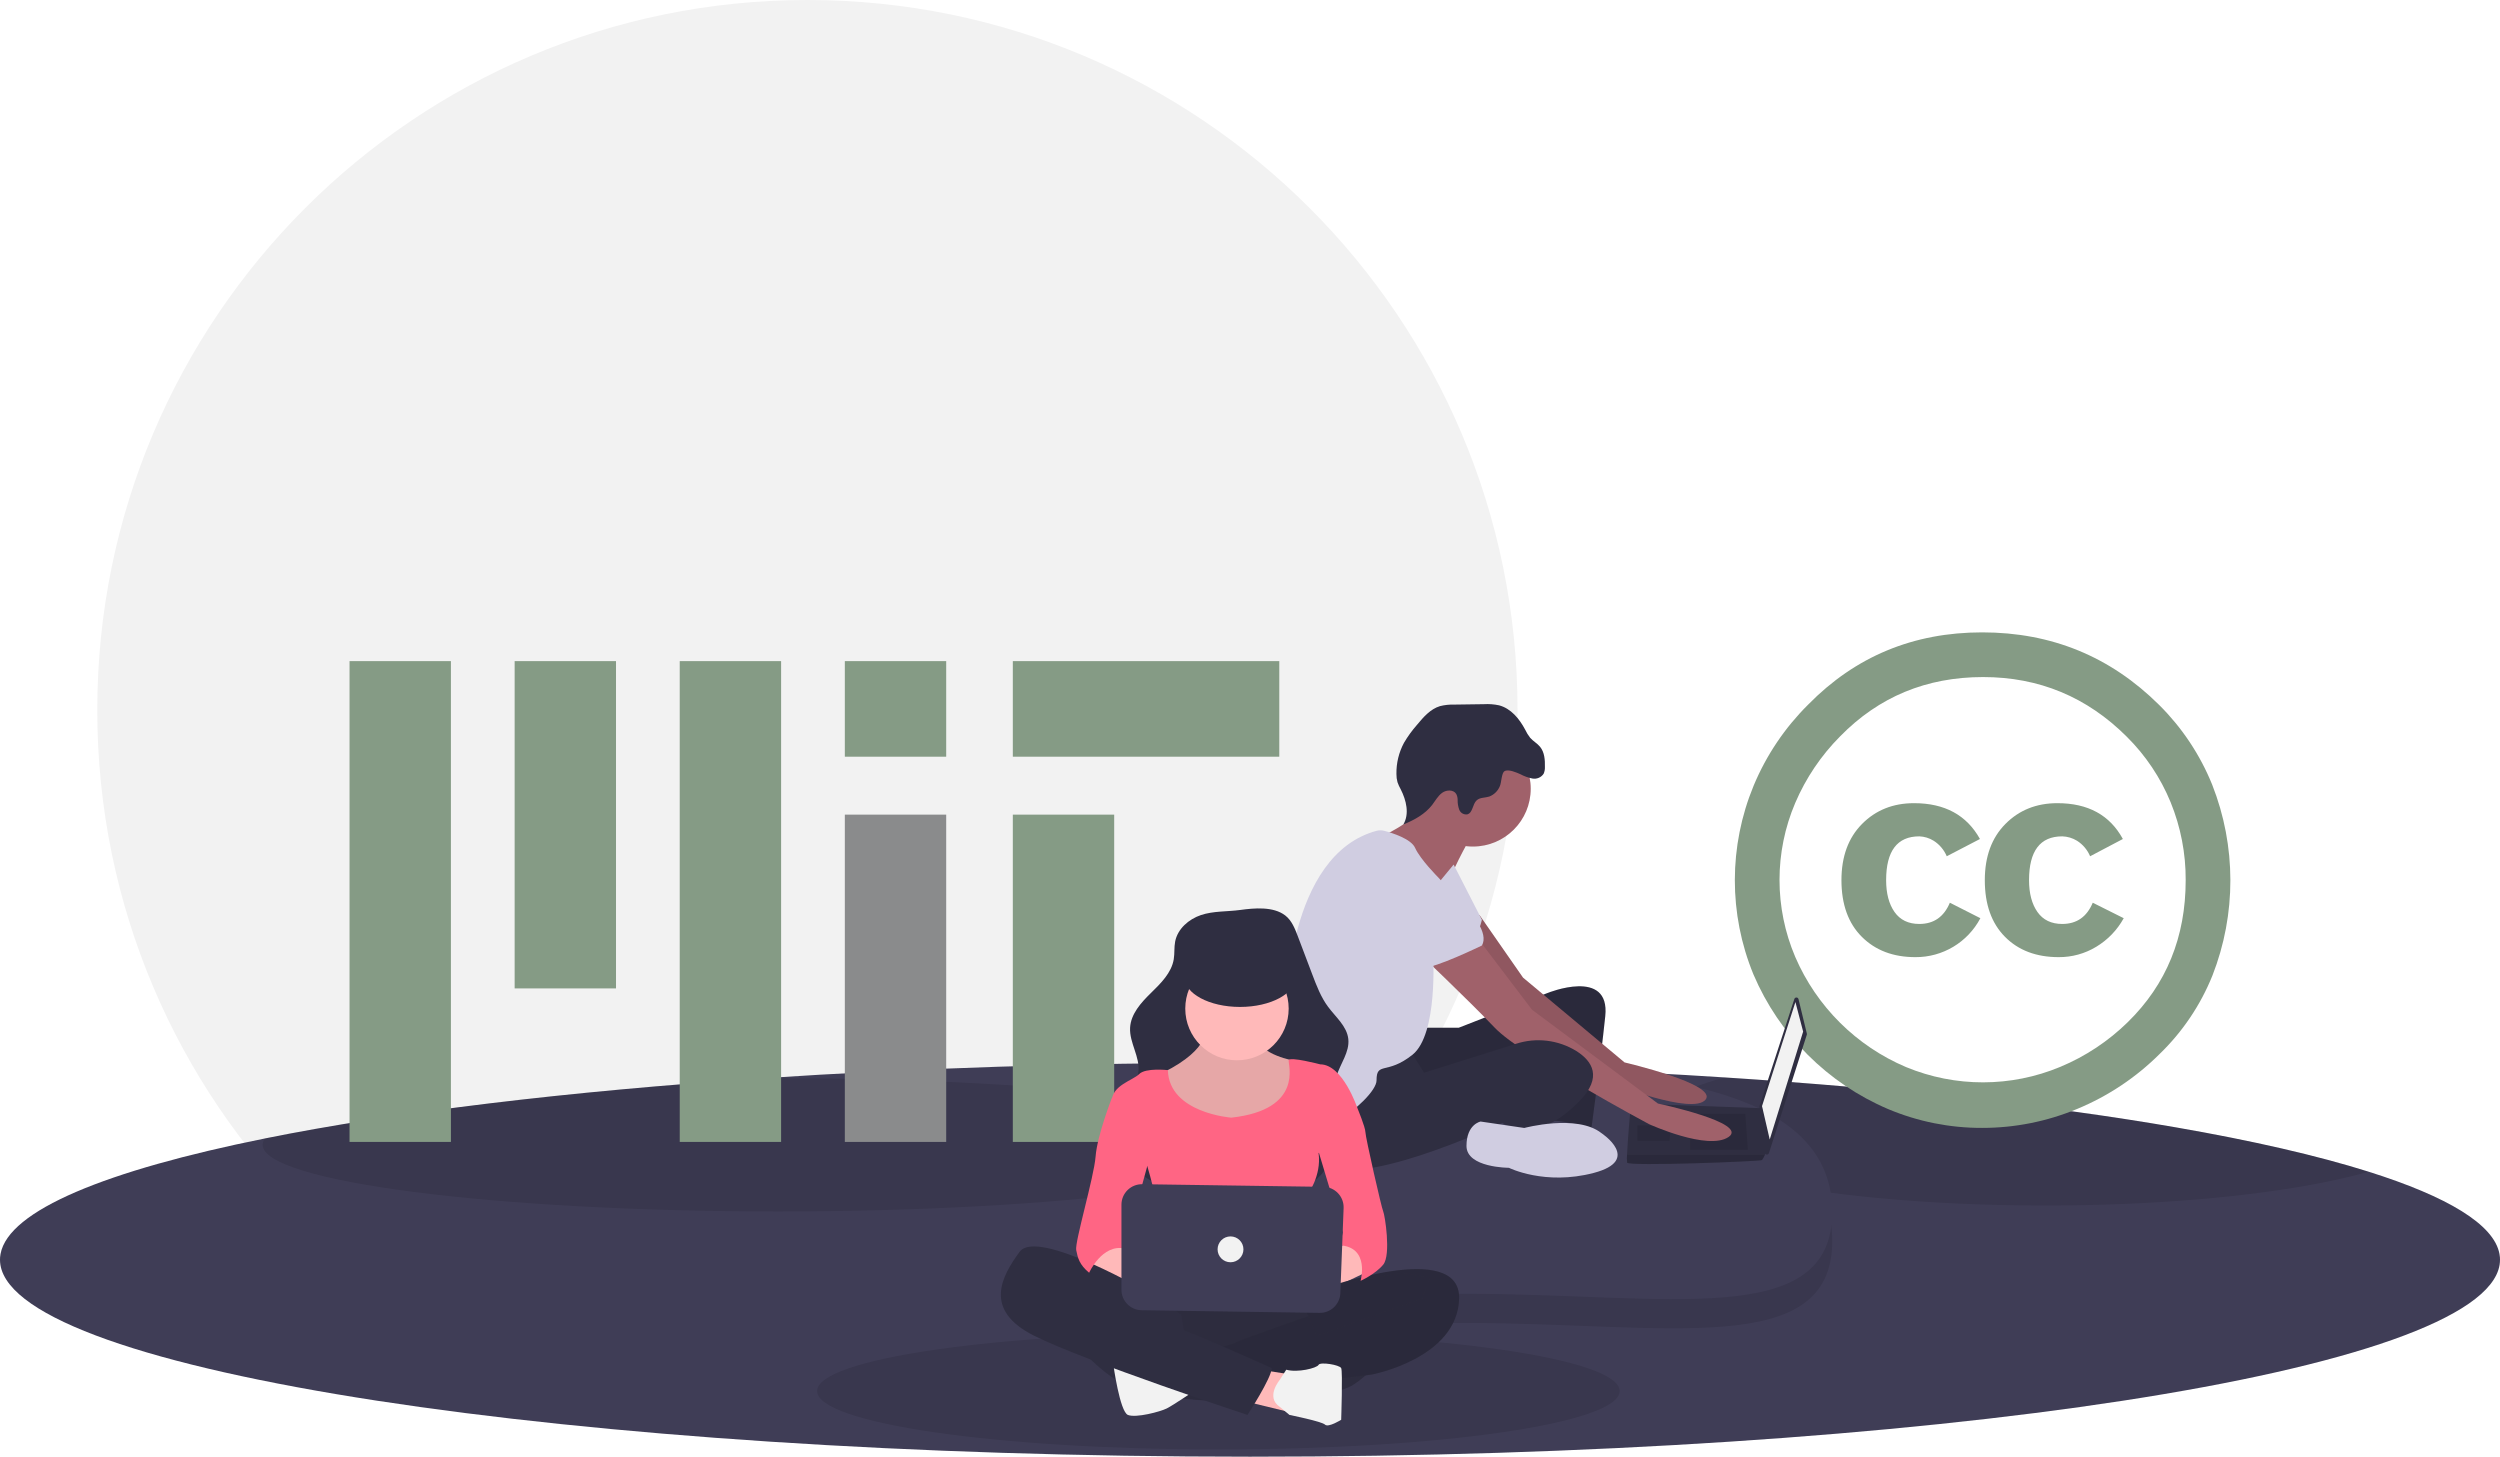
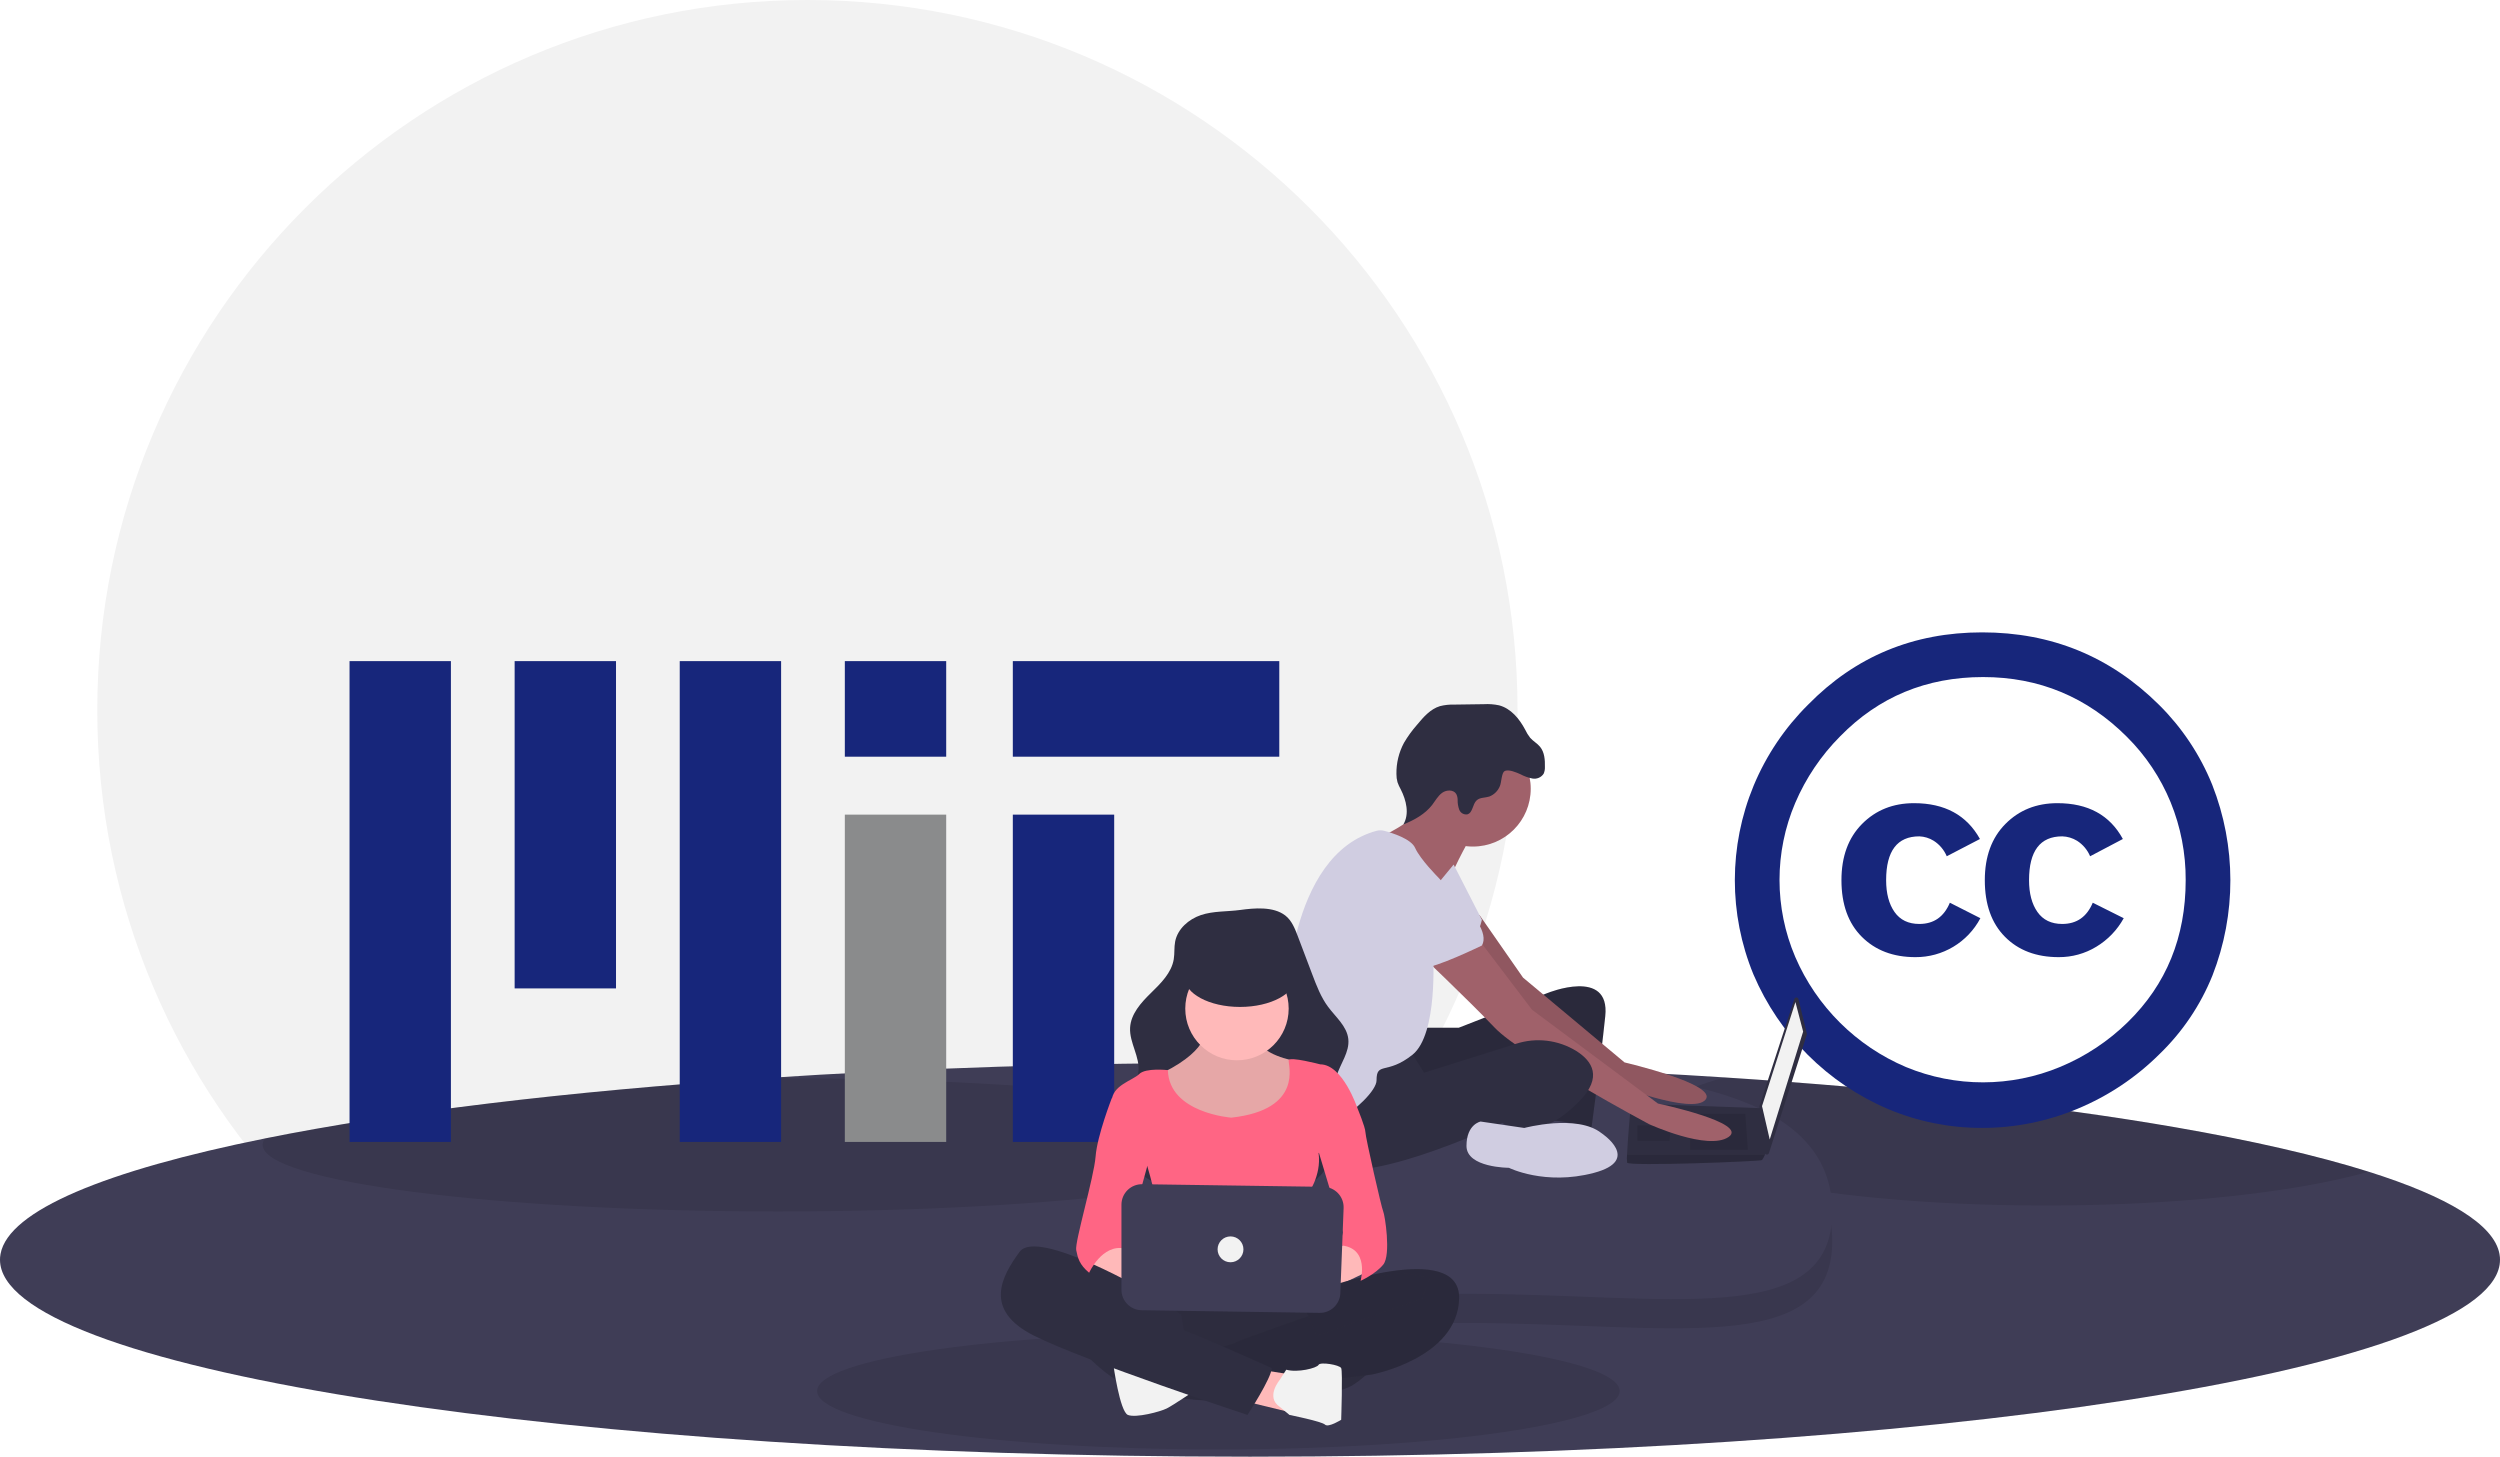
<svg xmlns="http://www.w3.org/2000/svg" id="a58ef234-55dd-4456-b368-278f056cc5c7" data-name="Layer 1" width="1028" height="598.997" viewBox="0 0 1028 598.997">
  <circle cx="332.005" cy="292.004" r="292.004" fill="#f2f2f2" />
  <path d="M1114,668.499a13.69,13.69,0,0,1-.17,2.12c-7.14,43.76-234.46,78.88-513.83,78.88s-506.69-35.12-513.83-78.88a13.675,13.675,0,0,1-.17-2.12c0-.2,0-.41.02-.61,0-.11.01-.21.01-.32a.489.489,0,0,0,.01-.12c.04-.45.1-.88.18-1.32,3.26-17.89,43.35-34.33,108.74-47.5,53.48-10.77,123.89-19.36,204.93-24.76,61.5-4.1,129.12-6.37,200.11-6.37,57.12,0,112.06,1.47,163.38,4.17h.02q16.11.855,31.74,1.87c71.33,4.62,134.63,11.69,185.63,20.54,31.37,5.45,58.1,11.58,79.19,18.22h.01c32.46,10.23,51.6,21.7,53.81,33.83.08.44.14.87.18,1.32a.487.487,0,0,0,.01.12c0,.11.01.21.01.32C1114,668.089,1114,668.299,1114,668.499Z" transform="translate(-86 -150.5013)" fill="#3f3d56" />
  <ellipse cx="501" cy="571.997" rx="165" ry="24" opacity="0.1" />
  <path d="M1059.96,632.299c-5.77,1.65-12.27,3.18-19.4,4.58-29.36,5.78-69.42,9.33-113.53,9.33-49.28,0-93.45-4.43-123.38-11.44-24.84-5.82-39.88-13.39-39.88-21.7,0-7.3,11.64-14.06,31.37-19.53,71.33,4.62,134.63,11.69,185.63,20.54C1012.14,619.529,1038.87,625.659,1059.96,632.299Z" transform="translate(-86 -150.5013)" opacity="0.1" />
  <path d="M618,621.249c0,15.13-94.92,27.4-212,27.4s-212-12.27-212-27.4a4.372,4.372,0,0,1,.96-2.62c53.48-10.77,123.89-19.36,204.93-24.76q3.045-.015,6.11-.01C523.08,593.859,618,606.119,618,621.249Z" transform="translate(-86 -150.5013)" opacity="0.1" />
-   <rect x="416.472" y="334.975" width="41.685" height="134.584" fill="#859b85" />
-   <rect x="279.506" y="271.851" width="41.685" height="197.708" fill="#859b85" />
-   <rect x="143.73" y="271.851" width="41.685" height="197.708" fill="#859b85" />
-   <rect x="211.618" y="271.851" width="41.685" height="134.584" fill="#859b85" />
-   <rect x="347.393" y="271.851" width="41.685" height="39.303" fill="#859b85" />
+   <rect x="416.472" y="334.975" width="41.685" height="134.584" fill="#17267b" />
+   <rect x="279.506" y="271.851" width="41.685" height="197.708" fill="#17267b" />
+   <rect x="143.73" y="271.851" width="41.685" height="197.708" fill="#17267b" />
+   <rect x="211.618" y="271.851" width="41.685" height="134.584" fill="#17267b" />
+   <rect x="347.393" y="271.851" width="41.685" height="39.303" fill="#17267b" />
  <rect x="347.393" y="334.975" width="41.685" height="134.584" fill="#8a8b8c" />
-   <rect x="416.472" y="271.851" width="109.573" height="39.303" fill="#859b85" />
-   <path d="M901.062,410.53q42.748,0,72.774,29.839A97.983,97.983,0,0,1,995.668,473.208a107.346,107.346,0,0,1,.096,78.409,93.533,93.533,0,0,1-21.739,32.294,104.704,104.704,0,0,1-33.841,22.561,101.425,101.425,0,0,1-39.114,7.823,99.015,99.015,0,0,1-38.662-7.734A104.845,104.845,0,0,1,807.007,551.165a101.764,101.764,0,0,1,.089-77.594A102.307,102.307,0,0,1,829.565,440.185Q858.674,410.537,901.062,410.53Zm.369,18.377q-34.93,0-58.768,24.379A87.595,87.595,0,0,0,824.197,480.668a80.789,80.789,0,0,0,0,63.311,86.249,86.249,0,0,0,45.577,45.31,82.687,82.687,0,0,0,63.41-.089,87.995,87.995,0,0,0,27.741-18.374q23.831-23.287,23.828-58.405a83.659,83.659,0,0,0-6.186-32.02,81.465,81.465,0,0,0-18.002-26.929Q935.989,428.909,901.431,428.908Zm-1.277,66.591-13.649,7.097a14.006,14.006,0,0,0-5.365-6.368,12.087,12.087,0,0,0-5.916-1.818q-13.64,0-13.646,18.011,0,8.186,3.454,13.095,3.458,4.914,10.192,4.916,8.916,0,12.557-8.733l12.551,6.368a29.99,29.99,0,0,1-26.745,16.012q-13.644,0-22.016-8.37-8.367-8.367-8.367-23.284,0-14.557,8.46-23.105,8.458-8.549,21.38-8.552Q891.97,480.757,900.155,495.498Zm58.765,0-13.465,7.097a13.992,13.992,0,0,0-5.368-6.368,12.373,12.373,0,0,0-6.094-1.818q-13.644,0-13.649,18.011,0,8.186,3.458,13.095,3.453,4.914,10.192,4.916,8.907,0,12.548-8.733l12.735,6.368a31.277,31.277,0,0,1-11.274,11.736,29.398,29.398,0,0,1-15.464,4.276q-13.831,0-22.099-8.37-8.291-8.367-8.284-23.284,0-14.557,8.463-23.105,8.453-8.549,21.373-8.552Q950.912,480.757,958.919,495.498Z" transform="translate(-86 -150.5013)" fill="#859b85" />
+   <rect x="416.472" y="271.851" width="109.573" height="39.303" fill="#17267b" />
+   <path d="M901.062,410.53q42.748,0,72.774,29.839A97.983,97.983,0,0,1,995.668,473.208a107.346,107.346,0,0,1,.096,78.409,93.533,93.533,0,0,1-21.739,32.294,104.704,104.704,0,0,1-33.841,22.561,101.425,101.425,0,0,1-39.114,7.823,99.015,99.015,0,0,1-38.662-7.734A104.845,104.845,0,0,1,807.007,551.165a101.764,101.764,0,0,1,.089-77.594A102.307,102.307,0,0,1,829.565,440.185Q858.674,410.537,901.062,410.53Zm.369,18.377q-34.93,0-58.768,24.379A87.595,87.595,0,0,0,824.197,480.668a80.789,80.789,0,0,0,0,63.311,86.249,86.249,0,0,0,45.577,45.31,82.687,82.687,0,0,0,63.41-.089,87.995,87.995,0,0,0,27.741-18.374q23.831-23.287,23.828-58.405a83.659,83.659,0,0,0-6.186-32.02,81.465,81.465,0,0,0-18.002-26.929Q935.989,428.909,901.431,428.908Zm-1.277,66.591-13.649,7.097a14.006,14.006,0,0,0-5.365-6.368,12.087,12.087,0,0,0-5.916-1.818q-13.64,0-13.646,18.011,0,8.186,3.454,13.095,3.458,4.914,10.192,4.916,8.916,0,12.557-8.733l12.551,6.368a29.99,29.99,0,0,1-26.745,16.012q-13.644,0-22.016-8.37-8.367-8.367-8.367-23.284,0-14.557,8.46-23.105,8.458-8.549,21.38-8.552Q891.97,480.757,900.155,495.498Zm58.765,0-13.465,7.097a13.992,13.992,0,0,0-5.368-6.368,12.373,12.373,0,0,0-6.094-1.818q-13.644,0-13.649,18.011,0,8.186,3.458,13.095,3.453,4.914,10.192,4.916,8.907,0,12.548-8.733l12.735,6.368a31.277,31.277,0,0,1-11.274,11.736,29.398,29.398,0,0,1-15.464,4.276q-13.831,0-22.099-8.37-8.291-8.367-8.284-23.284,0-14.557,8.463-23.105,8.453-8.549,21.373-8.552Q950.912,480.757,958.919,495.498Z" transform="translate(-86 -150.5013)" fill="#17267b" />
  <path d="M839.417,660.837c0,48.737-67.934,33.663-151.113,33.663s-150.104,15.075-150.104-33.663,67.925-59.337,151.104-59.337S839.417,612.099,839.417,660.837Z" transform="translate(-86 -150.5013)" opacity="0.1" />
  <path d="M839.417,648.837c0,48.737-67.934,33.663-151.113,33.663s-150.104,15.075-150.104-33.663,67.925-59.337,151.104-59.337S839.417,600.099,839.417,648.837Z" transform="translate(-86 -150.5013)" fill="#3f3d56" />
  <path d="M825.542,561.343l3.434,14.164a.885.885,0,0,1-.017.478l-15.575,48.673a.885.885,0,0,1-1.722-.17l-2.155-18.961a.885.885,0,0,1,.038-.374l14.297-43.876A.885.885,0,0,1,825.542,561.343Z" transform="translate(-86 -150.5013)" fill="#2f2e41" />
  <polygon points="738.278 412.038 741.449 424.19 727.711 468.572 724.541 454.835 738.278 412.038" fill="#f2f2f2" />
  <path d="M755.064,628.584c.528,1.585,54.949-.528,55.477-1.057a11.469,11.469,0,0,0,1.162-2.113c.497-1.057.951-2.113.951-2.113l-2.113-17.108L756.649,604.279s-1.347,14.498-1.622,21.134A15.853,15.853,0,0,0,755.064,628.584Z" transform="translate(-86 -150.5013)" fill="#2f2e41" />
  <polygon points="717.673 458.005 718.729 472.799 694.953 472.799 694.953 458.005 717.673 458.005" opacity="0.1" />
  <polygon points="687.028 462.76 687.17 462.732 686.5 469.1 673.291 469.1 673.291 462.76 687.028 462.76" opacity="0.1" />
  <path d="M755.064,628.584c.528,1.585,54.949-.528,55.477-1.057a11.469,11.469,0,0,0,1.162-2.113H755.027A15.853,15.853,0,0,0,755.064,628.584Z" transform="translate(-86 -150.5013)" opacity="0.1" />
  <path d="M671.055,573.106h14.794l36.457-14.266s25.889-10.567,23.776,9.51S740.27,615.375,740.27,615.375s-11.624-5.284-17.964-3.698-2.113-32.23-2.113-32.23-51.779,24.833-56.534,21.663-5.812-25.361-5.812-25.361Z" transform="translate(-86 -150.5013)" fill="#2f2e41" />
  <path d="M671.055,573.106h14.794l36.457-14.266s25.889-10.567,23.776,9.51S740.27,615.375,740.27,615.375s-11.624-5.284-17.964-3.698-2.113-32.23-2.113-32.23-51.779,24.833-56.534,21.663-5.812-25.361-5.812-25.361Z" transform="translate(-86 -150.5013)" opacity="0.1" />
  <path d="M694.363,526.777l17.904,25.723,41.74,34.871s38.57,8.982,33.286,15.322-37.513-6.34-37.513-6.34S701.7,561.483,700.115,558.841s-19.021-27.474-19.021-27.474Z" transform="translate(-86 -150.5013)" fill="#a0616a" />
  <path d="M694.363,526.777l17.904,25.723,41.74,34.871s38.57,8.982,33.286,15.322-37.513-6.34-37.513-6.34S701.7,561.483,700.115,558.841s-19.021-27.474-19.021-27.474Z" transform="translate(-86 -150.5013)" opacity="0.1" />
  <circle cx="605.661" cy="324.331" r="23.776" fill="#a0616a" />
  <path d="M690.076,495.967s-7.925,13.737-9.51,21.134-23.776-14.794-23.776-14.794l-2.906-7.661s20.87-9.775,19.285-17.7S690.076,495.967,690.076,495.967Z" transform="translate(-86 -150.5013)" fill="#a0616a" />
  <path d="M683.736,506.005l11.624,22.719s-2.642,11.095-6.869,12.152-22.191-13.737-22.191-13.737Z" transform="translate(-86 -150.5013)" fill="#d0cde1" />
  <path d="M694.303,537.178l21.663,28.531,51.779,38.57s37.513,7.925,29.06,13.737-32.758-5.284-32.758-5.284-52.307-28.003-63.403-39.627-31.701-31.173-31.701-31.173Z" transform="translate(-86 -150.5013)" fill="#a0616a" />
  <path d="M665.244,581.56l6.34,10.039,37.839-11.905a29.751,29.751,0,0,1,24.771,2.989c6.604,4.161,10.831,10.765,1.321,20.54-19.021,19.549-31.701,8.982-31.701,8.982s-63.931,30.116-74.498,15.322-11.095-22.191-11.095-22.191S658.903,579.975,665.244,581.56Z" transform="translate(-86 -150.5013)" fill="#2f2e41" />
  <path d="M744.497,616.432s16.907,11.095-3.17,16.379-34.871-2.113-34.871-2.113-17.436,0-17.436-8.982,5.812-10.039,5.812-10.039l17.964,2.642S734.458,608.506,744.497,616.432Z" transform="translate(-86 -150.5013)" fill="#d0cde1" />
  <path d="M711.166,468.851a17.728,17.728,0,0,0,4.982,1.785,4.548,4.548,0,0,0,4.595-1.969,6.181,6.181,0,0,0,.522-2.795c.064-2.901-.146-6.038-1.985-8.283-1.17-1.429-2.878-2.33-4.089-3.724a17.598,17.598,0,0,1-2.067-3.378c-2.356-4.424-5.843-8.676-10.69-9.951a23.183,23.183,0,0,0-6.24-.477l-12.206.172a21.251,21.251,0,0,0-5.872.632c-3.929,1.188-6.789,4.492-9.409,7.651a47.851,47.851,0,0,0-5.396,7.448,26.133,26.133,0,0,0-3.098,12.804,11.98,11.98,0,0,0,.439,3.388,18.801,18.801,0,0,0,1.332,2.925c2.289,4.496,3.648,10.112,1.07,14.449,4.478-1.829,8.909-4.228,11.863-8.058,1.321-1.714,2.358-3.72,4.119-4.977s4.631-1.367,5.761.479a5.163,5.163,0,0,1,.583,2.418,11.084,11.084,0,0,0,.668,4.081,3.058,3.058,0,0,0,3.322,1.896c2.3-.648,2.08-4.179,3.852-5.782,1.346-1.218,3.422-.985,5.15-1.538a7.643,7.643,0,0,0,4.387-4.321c.655-1.468.645-5.31,1.884-6.105C706.194,466.625,709.726,468.21,711.166,468.851Z" transform="translate(-86 -150.5013)" fill="#2f2e41" />
  <path d="M651.996,492.139a6.271,6.271,0,0,1,3.264.008c3.392.911,10.995,3.321,12.625,6.989,2.113,4.755,9.51,12.152,9.51,12.152s10.039,10.039,7.925,16.907-10.039,14.794-10.039,14.794,2.113,32.758-8.454,41.212-14.794,2.642-14.794,10.567-32.758,32.758-39.098,17.436c0,0,3.17-28.531,2.113-38.57C614.008,563.741,615.533,502.011,651.996,492.139Z" transform="translate(-86 -150.5013)" fill="#d0cde1" />
  <path d="M668.942,505.477s32.23,23.776,26.418,33.815c0,0-19.549,9.51-23.776,8.982s-20.606-19.021-24.833-20.606S640.411,497.552,668.942,505.477Z" transform="translate(-86 -150.5013)" fill="#d0cde1" />
  <path d="M579.811,526.783c-5.013,1.693-9.554,5.652-10.58,10.843-.476,2.406-.184,4.907-.585,7.327-.929,5.612-5.334,9.897-9.396,13.878s-8.258,8.606-8.555,14.286c-.325,6.22,4.186,12.047,3.406,18.226-.907,7.179-8.489,11.831-10.364,18.82-1.252,4.667.282,9.694,2.805,13.815,4.809,7.852,13.028,13.183,21.781,16.041s18.075,3.459,27.282,3.556c11.211.117,23.383-.845,31.806-8.244a25.48,25.48,0,0,0,8.459-16.588c.8-8.571-2.777-17.426-.31-25.673,1.553-5.19,5.447-9.93,4.866-15.316-.568-5.266-5.168-8.999-8.323-13.253-2.946-3.972-4.734-8.663-6.486-13.288l-5.995-15.824c-1.178-3.111-2.473-6.382-5.099-8.424-4.917-3.822-12.822-3.071-18.572-2.283C590.619,525.412,584.94,525.051,579.811,526.783Z" transform="translate(-86 -150.5013)" fill="#2f2e41" />
  <path d="M581.688,572.877s2.657,8.637-17.274,18.602,1.993,20.595,1.993,20.595l23.253,5.315s23.917-3.322,26.575-7.308,7.308-17.274,5.979-19.267a31.061,31.061,0,0,0-3.322-3.986s-15.945-2.657-15.281-9.966S581.688,572.877,581.688,572.877Z" transform="translate(-86 -150.5013)" fill="#ffb9b9" />
  <path d="M581.688,572.877s2.657,8.637-17.274,18.602,1.993,20.595,1.993,20.595l23.253,5.315s23.917-3.322,26.575-7.308,7.308-17.274,5.979-19.267a31.061,31.061,0,0,0-3.322-3.986s-15.945-2.657-15.281-9.966S581.688,572.877,581.688,572.877Z" transform="translate(-86 -150.5013)" opacity="0.1" />
  <circle cx="508.643" cy="414.736" r="21.26" fill="#ffb9b9" />
  <path d="M592.318,610.082s-25.604-1.872-26.089-19.539c0,0-9.122-1.057-11.78,1.601s-11.294,4.651-11.294,11.294,14.616,26.575,14.616,26.575,7.972,26.575,4.651,31.225-3.986,16.609-3.986,16.609,33.218-2.657,38.533,0,26.575,2.657,27.904,0-1.329-35.876-1.329-35.876,5.979-7.972,4.651-17.274L644.139,606.096s-5.979-17.938-15.281-17.938c0,0-12.623-3.322-12.955-1.661S622.215,606.76,592.318,610.082Z" transform="translate(-86 -150.5013)" fill="#ff6584" />
  <path d="M532.525,668.547s5.979,9.301,21.26,11.294,17.938-3.322,16.609-4.651-17.274-7.308-17.274-7.308l-9.301-7.308Z" transform="translate(-86 -150.5013)" fill="#ffb9b9" />
  <path d="M641.481,660.574l-17.274,9.966s-22.589-1.329-13.952,5.315,24.582,3.986,24.582,3.986l15.281-7.308Z" transform="translate(-86 -150.5013)" fill="#ffb9b9" />
  <path d="M555.113,677.848s-15.945,39.198,3.322,45.177,72.416,4.651,84.375-3.322,15.281-18.602,13.287-21.924-15.281-12.623-24.582-13.287S555.113,677.848,555.113,677.848Z" transform="translate(-86 -150.5013)" fill="#2f2e41" />
  <path d="M555.113,677.848s-15.945,39.198,3.322,45.177,72.416,4.651,84.375-3.322,15.281-18.602,13.287-21.924-15.281-12.623-24.582-13.287S555.113,677.848,555.113,677.848Z" transform="translate(-86 -150.5013)" opacity="0.05" />
  <path d="M630.378,680.283s56.281-20.373,55.617,4.208-35.876,31.225-35.876,31.225l-10.63,1.329-58.465,1.993s1.993-10.63-2.657-11.959c0,0,15.281-3.986,15.945-4.651s38.533-13.952,41.191-14.616,10.63-5.979,16.609-5.315c0,0,6.644-5.315,13.952-3.986l-20.595,1.329Z" transform="translate(-86 -150.5013)" fill="#2f2e41" />
  <path d="M630.378,680.283s56.281-20.373,55.617,4.208-35.876,31.225-35.876,31.225l-10.63,1.329-58.465,1.993s1.993-10.63-2.657-11.959c0,0,15.281-3.986,15.945-4.651s38.533-13.952,41.191-14.616,10.63-5.979,16.609-5.315c0,0,6.644-5.315,13.952-3.986l-20.595,1.329Z" transform="translate(-86 -150.5013)" opacity="0.1" />
  <polygon points="534.434 533.081 541.53 549.271 584.714 533.99 588.036 525.354 576.741 523.36 554.035 527.347 544.187 530.004 534.434 533.081" fill="#2f2e41" />
  <polygon points="534.434 533.081 541.53 549.271 584.714 533.99 588.036 525.354 576.741 523.36 554.035 527.347 544.187 530.004 534.434 533.081" opacity="0.1" />
  <path d="M528.538,703.094s12.623,15.945,27.239,19.931,22.589-1.329,22.589-1.329L573.716,703.094l-1.993-11.959L563.086,685.156l-17.274-7.972-20.595-6.644s-8.637-1.329-8.637,0,7.972,21.26,7.972,21.26Z" transform="translate(-86 -150.5013)" fill="#2f2e41" />
  <path d="M543.819,711.731s2.657,19.267,5.979,20.595,13.287-1.329,15.945-2.657,11.691-7.459,11.691-7.459S545.812,710.402,543.819,711.731Z" transform="translate(-86 -150.5013)" fill="#f2f2f2" />
  <polygon points="518.277 563.223 530.9 565.216 529.571 580.496 511.964 576.22 518.277 563.223" fill="#ffb9b9" />
  <path d="M612.186,717.977s-5.916,7.042.063,11.028l3.986,3.322s13.287,2.657,14.616,3.986,6.644-1.993,6.644-1.993.664-19.931,0-21.26-8.637-2.657-9.301-1.329-8.637,3.322-13.287,1.993Z" transform="translate(-86 -150.5013)" fill="#f2f2f2" />
  <path d="M559.099,682.499s-46.506-27.239-53.814-17.274-15.281,23.917,5.979,34.547,87.697,32.554,87.697,32.554,9.966-15.281,9.966-19.267c0,0-35.212-15.945-41.191-17.274s-29.897-16.609-33.219-17.938-7.972-5.315-7.972-5.315Z" transform="translate(-86 -150.5013)" fill="#2f2e41" />
  <path d="M545.812,600.117l-2.657,1.993s-5.979,15.281-6.644,23.917-8.637,35.212-7.972,38.533,1.329,5.979,5.315,9.301c0,0,5.315-11.959,14.616-9.966l11.294-41.191Z" transform="translate(-86 -150.5013)" fill="#ff6584" />
  <path d="M638.824,600.117l5.315,5.979s3.322,7.972,3.322,9.966,6.644,31.225,7.308,32.554,3.322,17.938,0,21.924-9.301,6.644-9.301,6.644,3.986-13.952-8.637-14.616l1.329-5.315-11.959-39.862Z" transform="translate(-86 -150.5013)" fill="#ff6584" />
  <path d="M547.141,645.858v34.995a8.413,8.413,0,0,0,8.289,8.413l73.185,1.084a8.413,8.413,0,0,0,8.532-8.089l1.346-34.999a8.413,8.413,0,0,0-8.285-8.736l-74.531-1.08A8.413,8.413,0,0,0,547.141,645.858Z" transform="translate(-86 -150.5013)" fill="#3f3d56" />
  <ellipse cx="509.89" cy="401.732" rx="22.884" ry="12.322" fill="#2f2e41" />
  <circle cx="505.986" cy="513.727" r="5.315" fill="#f2f2f2" />
</svg>
